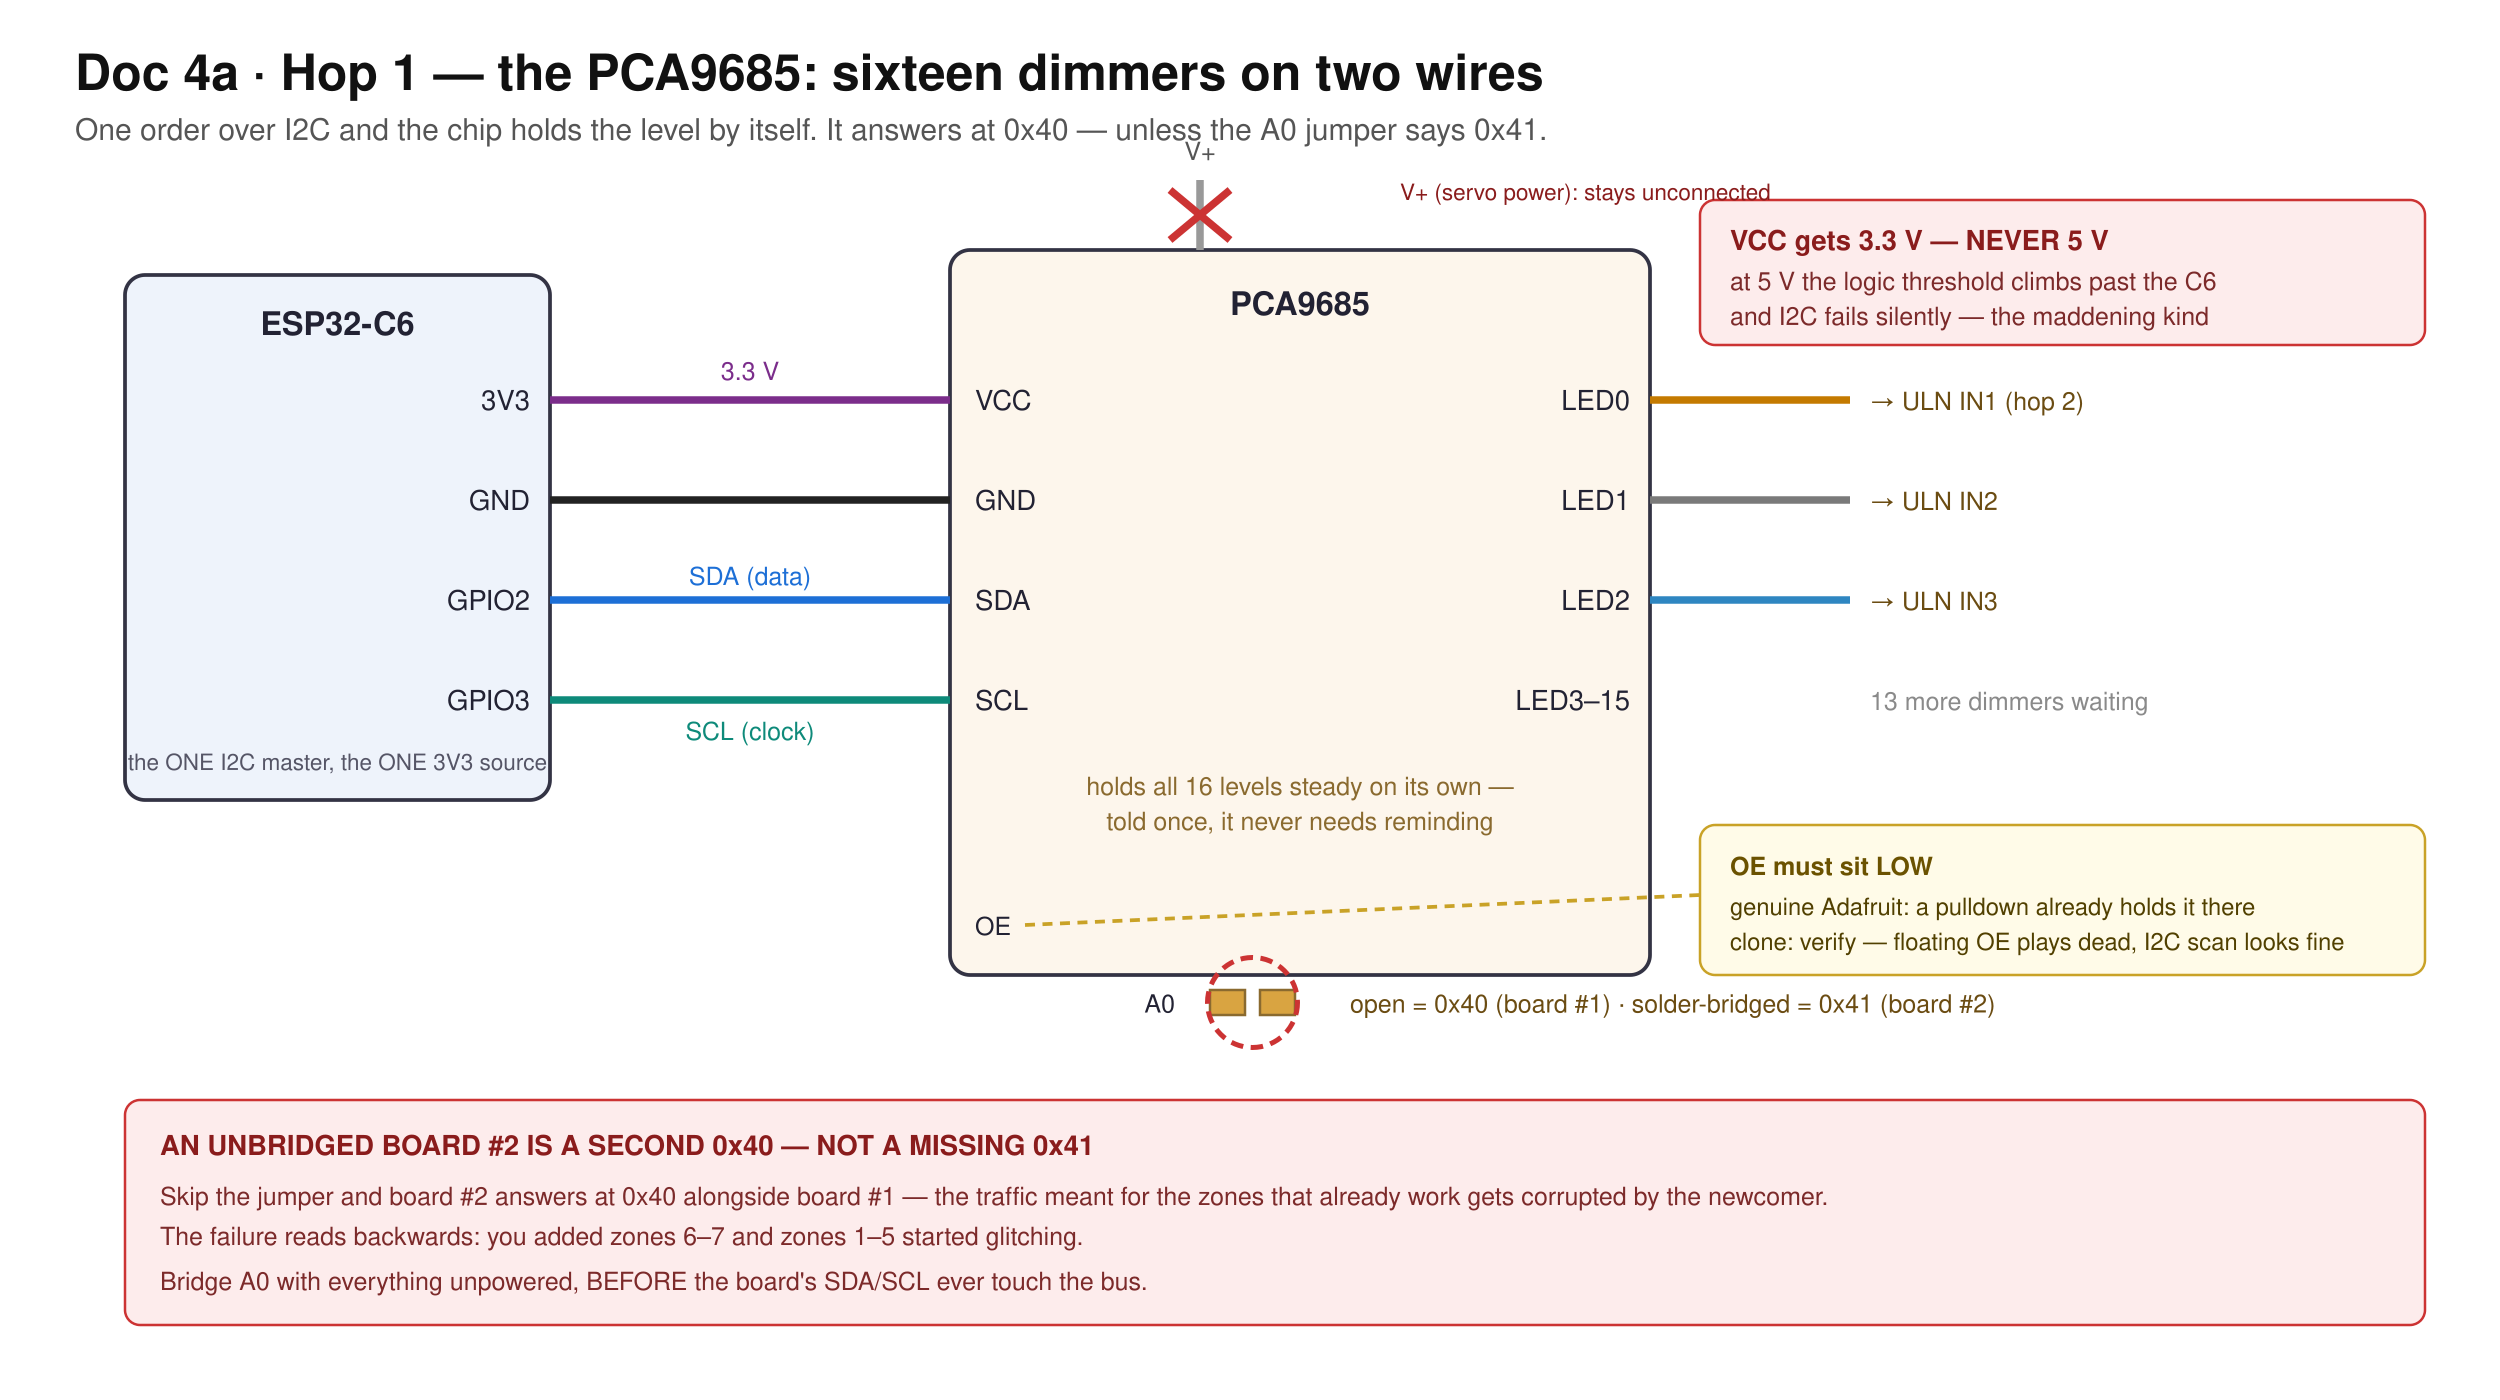
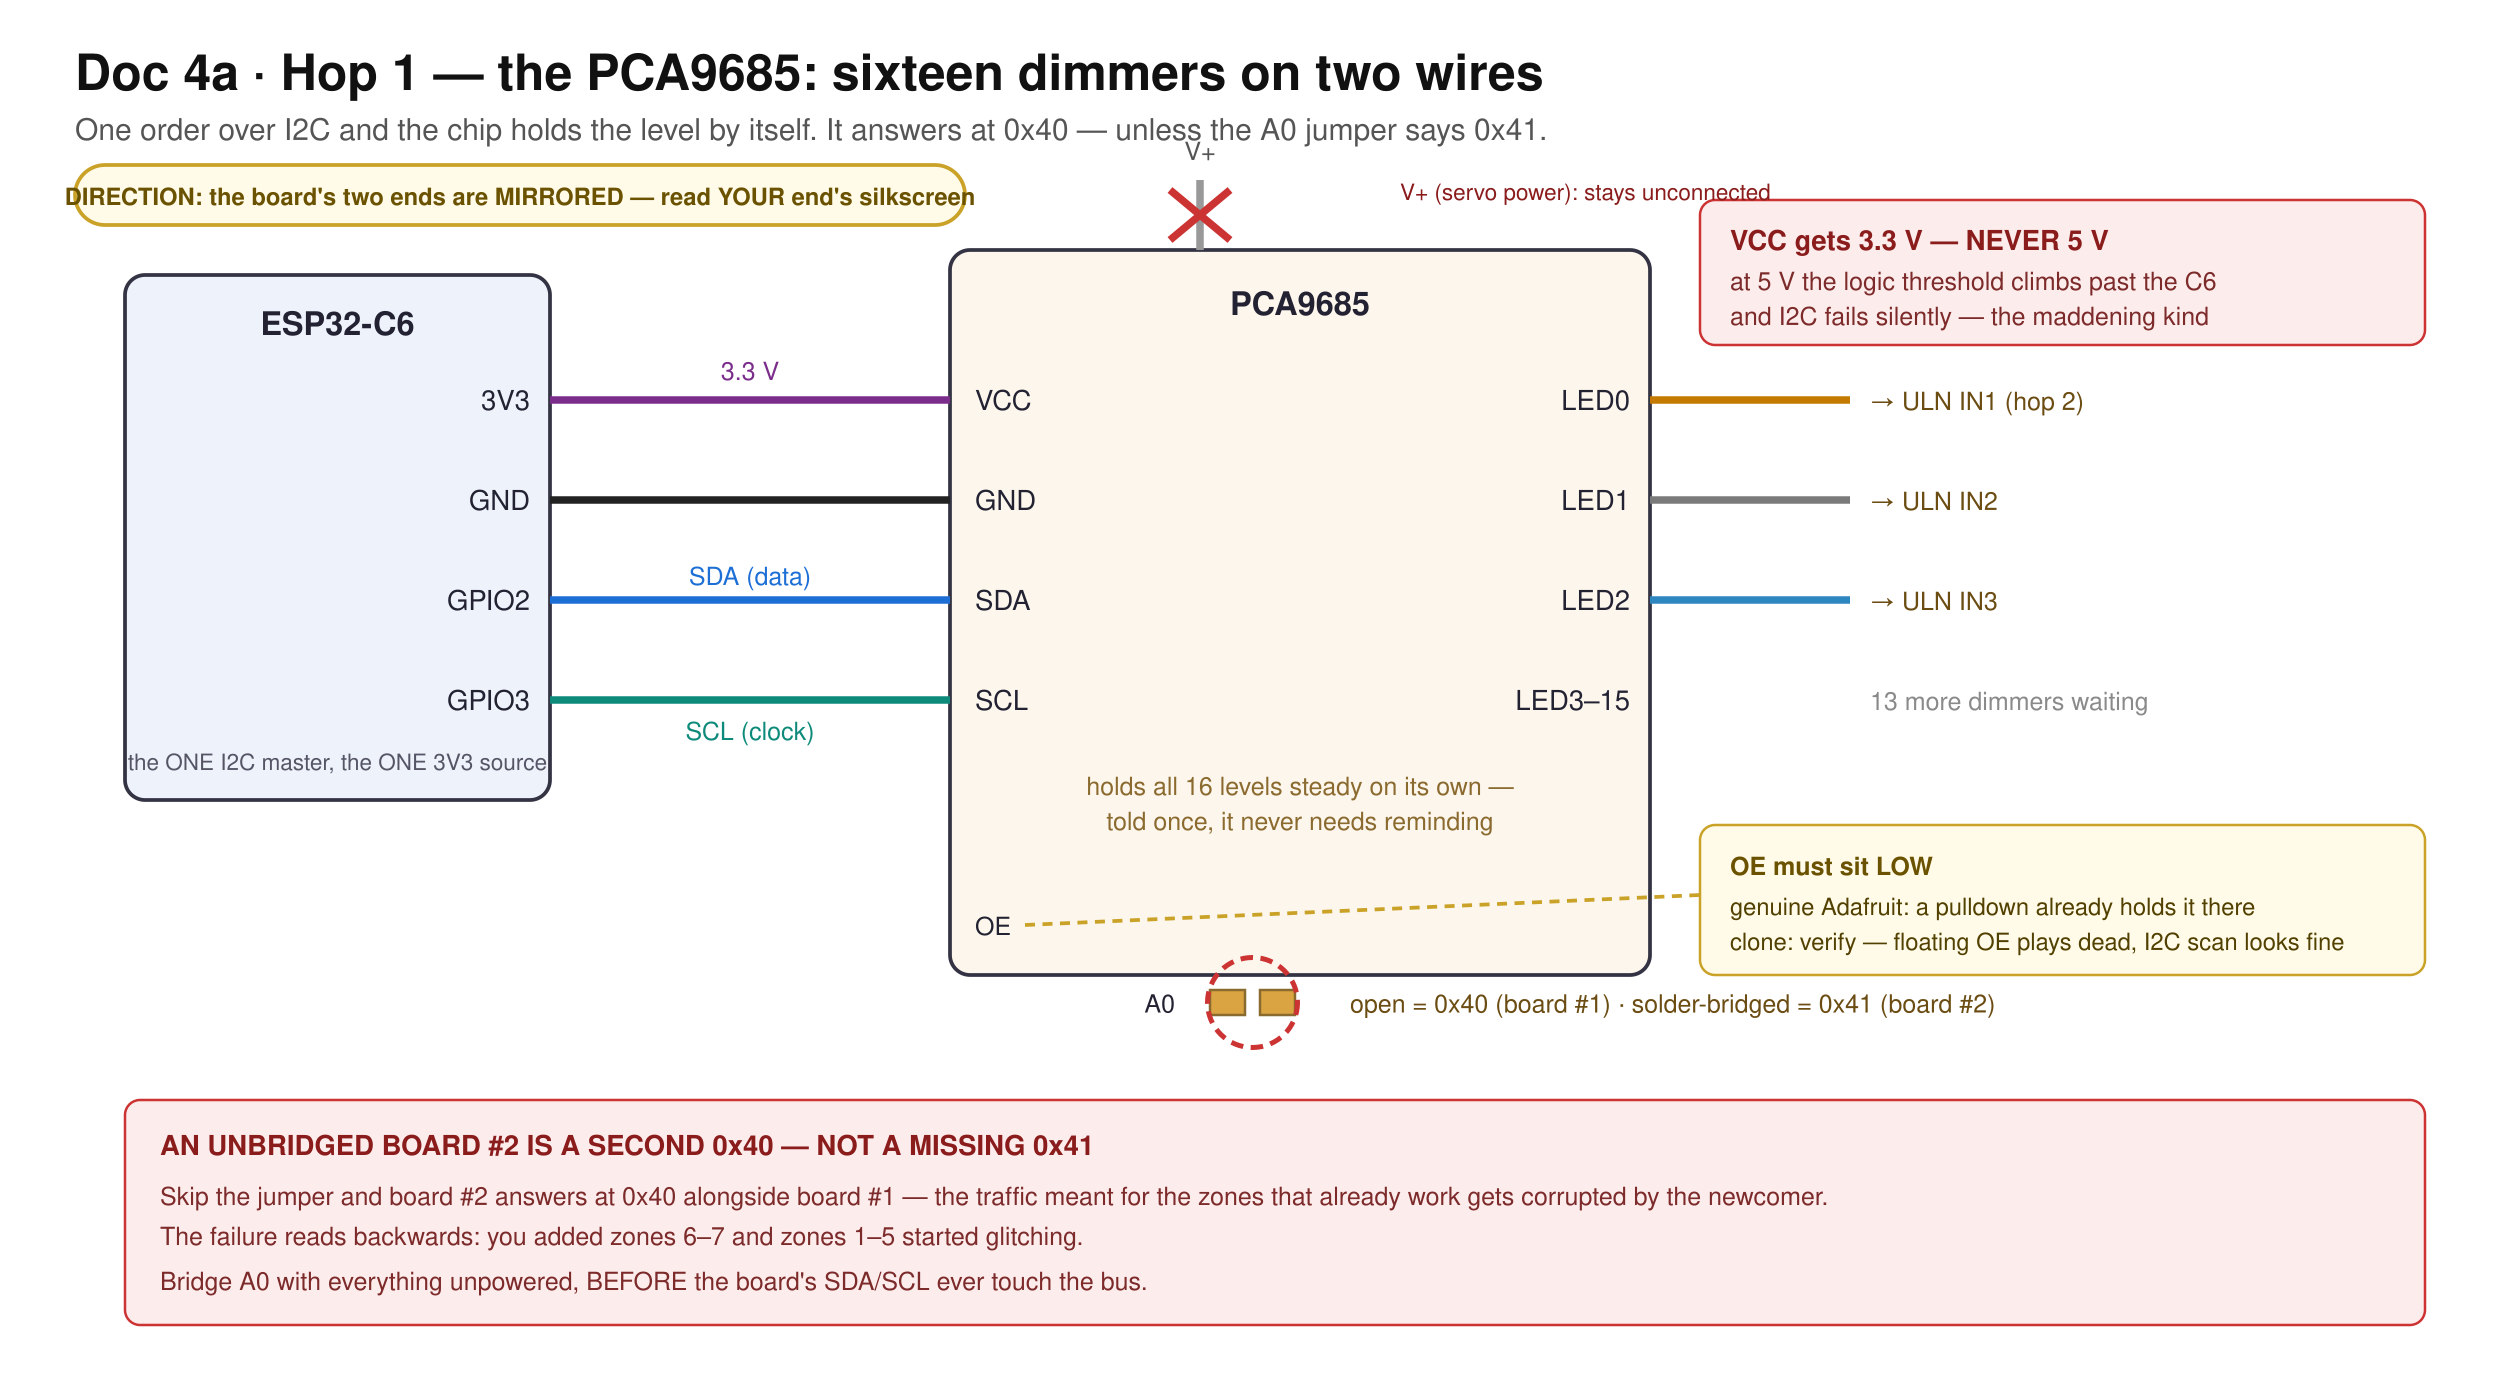
<svg xmlns="http://www.w3.org/2000/svg" viewBox="0 0 1000 560" font-family="Helvetica, Arial, sans-serif">
  <rect x="0" y="0" width="1000" height="560" fill="#ffffff" />
  <text x="30" y="36" font-size="20" font-weight="bold" fill="#111">Doc 4a · Hop 1 — the PCA9685: sixteen dimmers on two wires</text>
  <text x="30" y="56" font-size="12" fill="#555">One order over I2C and the chip holds the level by itself. It answers at 0x40 — unless the A0 jumper says 0x41.</text>
+   <rect x="30" y="66" width="356" height="24" fill="#fffbe8" stroke="#c9a227" stroke-width="1.5" rx="12" />
+   <text x="208" y="82" font-size="9.5" font-weight="bold" text-anchor="middle" fill="#6b5200">DIRECTION: the board's two ends are MIRRORED — read YOUR end's silkscreen</text>
  <rect x="50" y="110" width="170" height="210" fill="#eef3fb" stroke="#334" stroke-width="1.5" rx="8" />
  <text x="135" y="134" font-size="13" font-weight="bold" text-anchor="middle" fill="#223">ESP32-C6</text>
  <g font-size="11" fill="#223" text-anchor="end">
    <text x="212" y="164">3V3</text>
    <text x="212" y="204">GND</text>
    <text x="212" y="244">GPIO2</text>
    <text x="212" y="284">GPIO3</text>
  </g>
  <text x="135" y="308" font-size="9" text-anchor="middle" fill="#556">the ONE I2C master, the ONE 3V3 source</text>
  <rect x="380" y="100" width="280" height="290" fill="#fdf6ec" stroke="#334" stroke-width="1.5" rx="8" />
  <text x="520" y="126" font-size="13" font-weight="bold" text-anchor="middle" fill="#223">PCA9685</text>
  <g font-size="11" fill="#223">
    <text x="390" y="164">VCC</text>
    <text x="390" y="204">GND</text>
    <text x="390" y="244">SDA</text>
    <text x="390" y="284">SCL</text>
    <text x="652" y="164" text-anchor="end">LED0</text>
    <text x="652" y="204" text-anchor="end">LED1</text>
    <text x="652" y="244" text-anchor="end">LED2</text>
    <text x="652" y="284" text-anchor="end">LED3–15</text>
  </g>
  <text x="520" y="318" font-size="10" text-anchor="middle" fill="#8a6a2f">holds all 16 levels steady on its own —</text>
  <text x="520" y="332" font-size="10" text-anchor="middle" fill="#8a6a2f">told once, it never needs reminding</text>
  <line x1="220" y1="160" x2="380" y2="160" stroke="#7b2d8b" stroke-width="3" />
  <text x="300" y="152" font-size="10" fill="#7b2d8b" text-anchor="middle">3.3 V</text>
  <line x1="220" y1="200" x2="380" y2="200" stroke="#222" stroke-width="3" />
  <line x1="220" y1="240" x2="380" y2="240" stroke="#1d6fd6" stroke-width="3" />
  <text x="300" y="234" font-size="10" fill="#1d6fd6" text-anchor="middle">SDA (data)</text>
  <line x1="220" y1="280" x2="380" y2="280" stroke="#0e8a7a" stroke-width="3" />
  <text x="300" y="296" font-size="10" fill="#0e8a7a" text-anchor="middle">SCL (clock)</text>
  <rect x="680" y="80" width="290" height="58" fill="#fdecec" stroke="#c33" rx="6" />
  <text x="692" y="100" font-size="11" font-weight="bold" fill="#8a1c1c">VCC gets 3.3 V — NEVER 5 V</text>
  <text x="692" y="116" font-size="10" fill="#7c2a2a">at 5 V the logic threshold climbs past the C6</text>
  <text x="692" y="130" font-size="10" fill="#7c2a2a">and I2C fails silently — the maddening kind</text>
  <line x1="480" y1="100" x2="480" y2="72" stroke="#999" stroke-width="3" />
  <text x="480" y="64" font-size="10" text-anchor="middle" fill="#555">V+</text>
  <line x1="468" y1="76" x2="492" y2="96" stroke="#c33" stroke-width="3" />
  <line x1="492" y1="76" x2="468" y2="96" stroke="#c33" stroke-width="3" />
  <text x="560" y="80" font-size="9" fill="#8a1c1c">V+ (servo power): stays unconnected</text>
  <g stroke-width="3" fill="none">
    <line x1="660" y1="160" x2="740" y2="160" stroke="#c47a00" />
    <line x1="660" y1="200" x2="740" y2="200" stroke="#7a7a7a" />
    <line x1="660" y1="240" x2="740" y2="240" stroke="#2e86c1" />
  </g>
  <text x="748" y="164" font-size="10" fill="#6b4c12">→ ULN IN1 (hop 2)</text>
  <text x="748" y="204" font-size="10" fill="#6b4c12">→ ULN IN2</text>
  <text x="748" y="244" font-size="10" fill="#6b4c12">→ ULN IN3</text>
  <text x="748" y="284" font-size="10" fill="#8a8a8a">13 more dimmers waiting</text>
  <text x="390" y="374" font-size="10" fill="#223">OE</text>
  <rect x="680" y="330" width="290" height="60" fill="#fffbe8" stroke="#c9a227" rx="6" />
  <text x="692" y="350" font-size="10" font-weight="bold" fill="#6b5200">OE must sit LOW</text>
  <text x="692" y="366" font-size="9.5" fill="#514000">genuine Adafruit: a pulldown already holds it there</text>
  <text x="692" y="380" font-size="9.5" fill="#514000">clone: verify — floating OE plays dead, I2C scan looks fine</text>
  <line x1="410" y1="370" x2="680" y2="358" stroke="#c9a227" stroke-width="1.5" stroke-dasharray="4 3" />
  <rect x="484" y="396" width="14" height="10" fill="#d9a441" stroke="#8a6a2f" />
  <rect x="504" y="396" width="14" height="10" fill="#d9a441" stroke="#8a6a2f" />
  <text x="470" y="405" font-size="10" text-anchor="end" fill="#223">A0</text>
  <circle cx="501" cy="401" r="18" fill="none" stroke="#c33" stroke-width="2" stroke-dasharray="5 3" />
  <text x="540" y="405" font-size="10" fill="#6b4c12">open = 0x40 (board #1) · solder-bridged = 0x41 (board #2)</text>
  <rect x="50" y="440" width="920" height="90" fill="#fdecec" stroke="#c33" rx="6" />
  <text x="64" y="462" font-size="11" font-weight="bold" fill="#8a1c1c">AN UNBRIDGED BOARD #2 IS A SECOND 0x40 — NOT A MISSING 0x41</text>
  <g font-size="10" fill="#7c2a2a">
    <text x="64" y="482">Skip the jumper and board #2 answers at 0x40 alongside board #1 — the traffic meant for the zones that already work gets corrupted by the newcomer.</text>
    <text x="64" y="498">The failure reads backwards: you added zones 6–7 and zones 1–5 started glitching.</text>
    <text x="64" y="516">Bridge A0 with everything unpowered, BEFORE the board's SDA/SCL ever touch the bus.</text>
  </g>
</svg>
